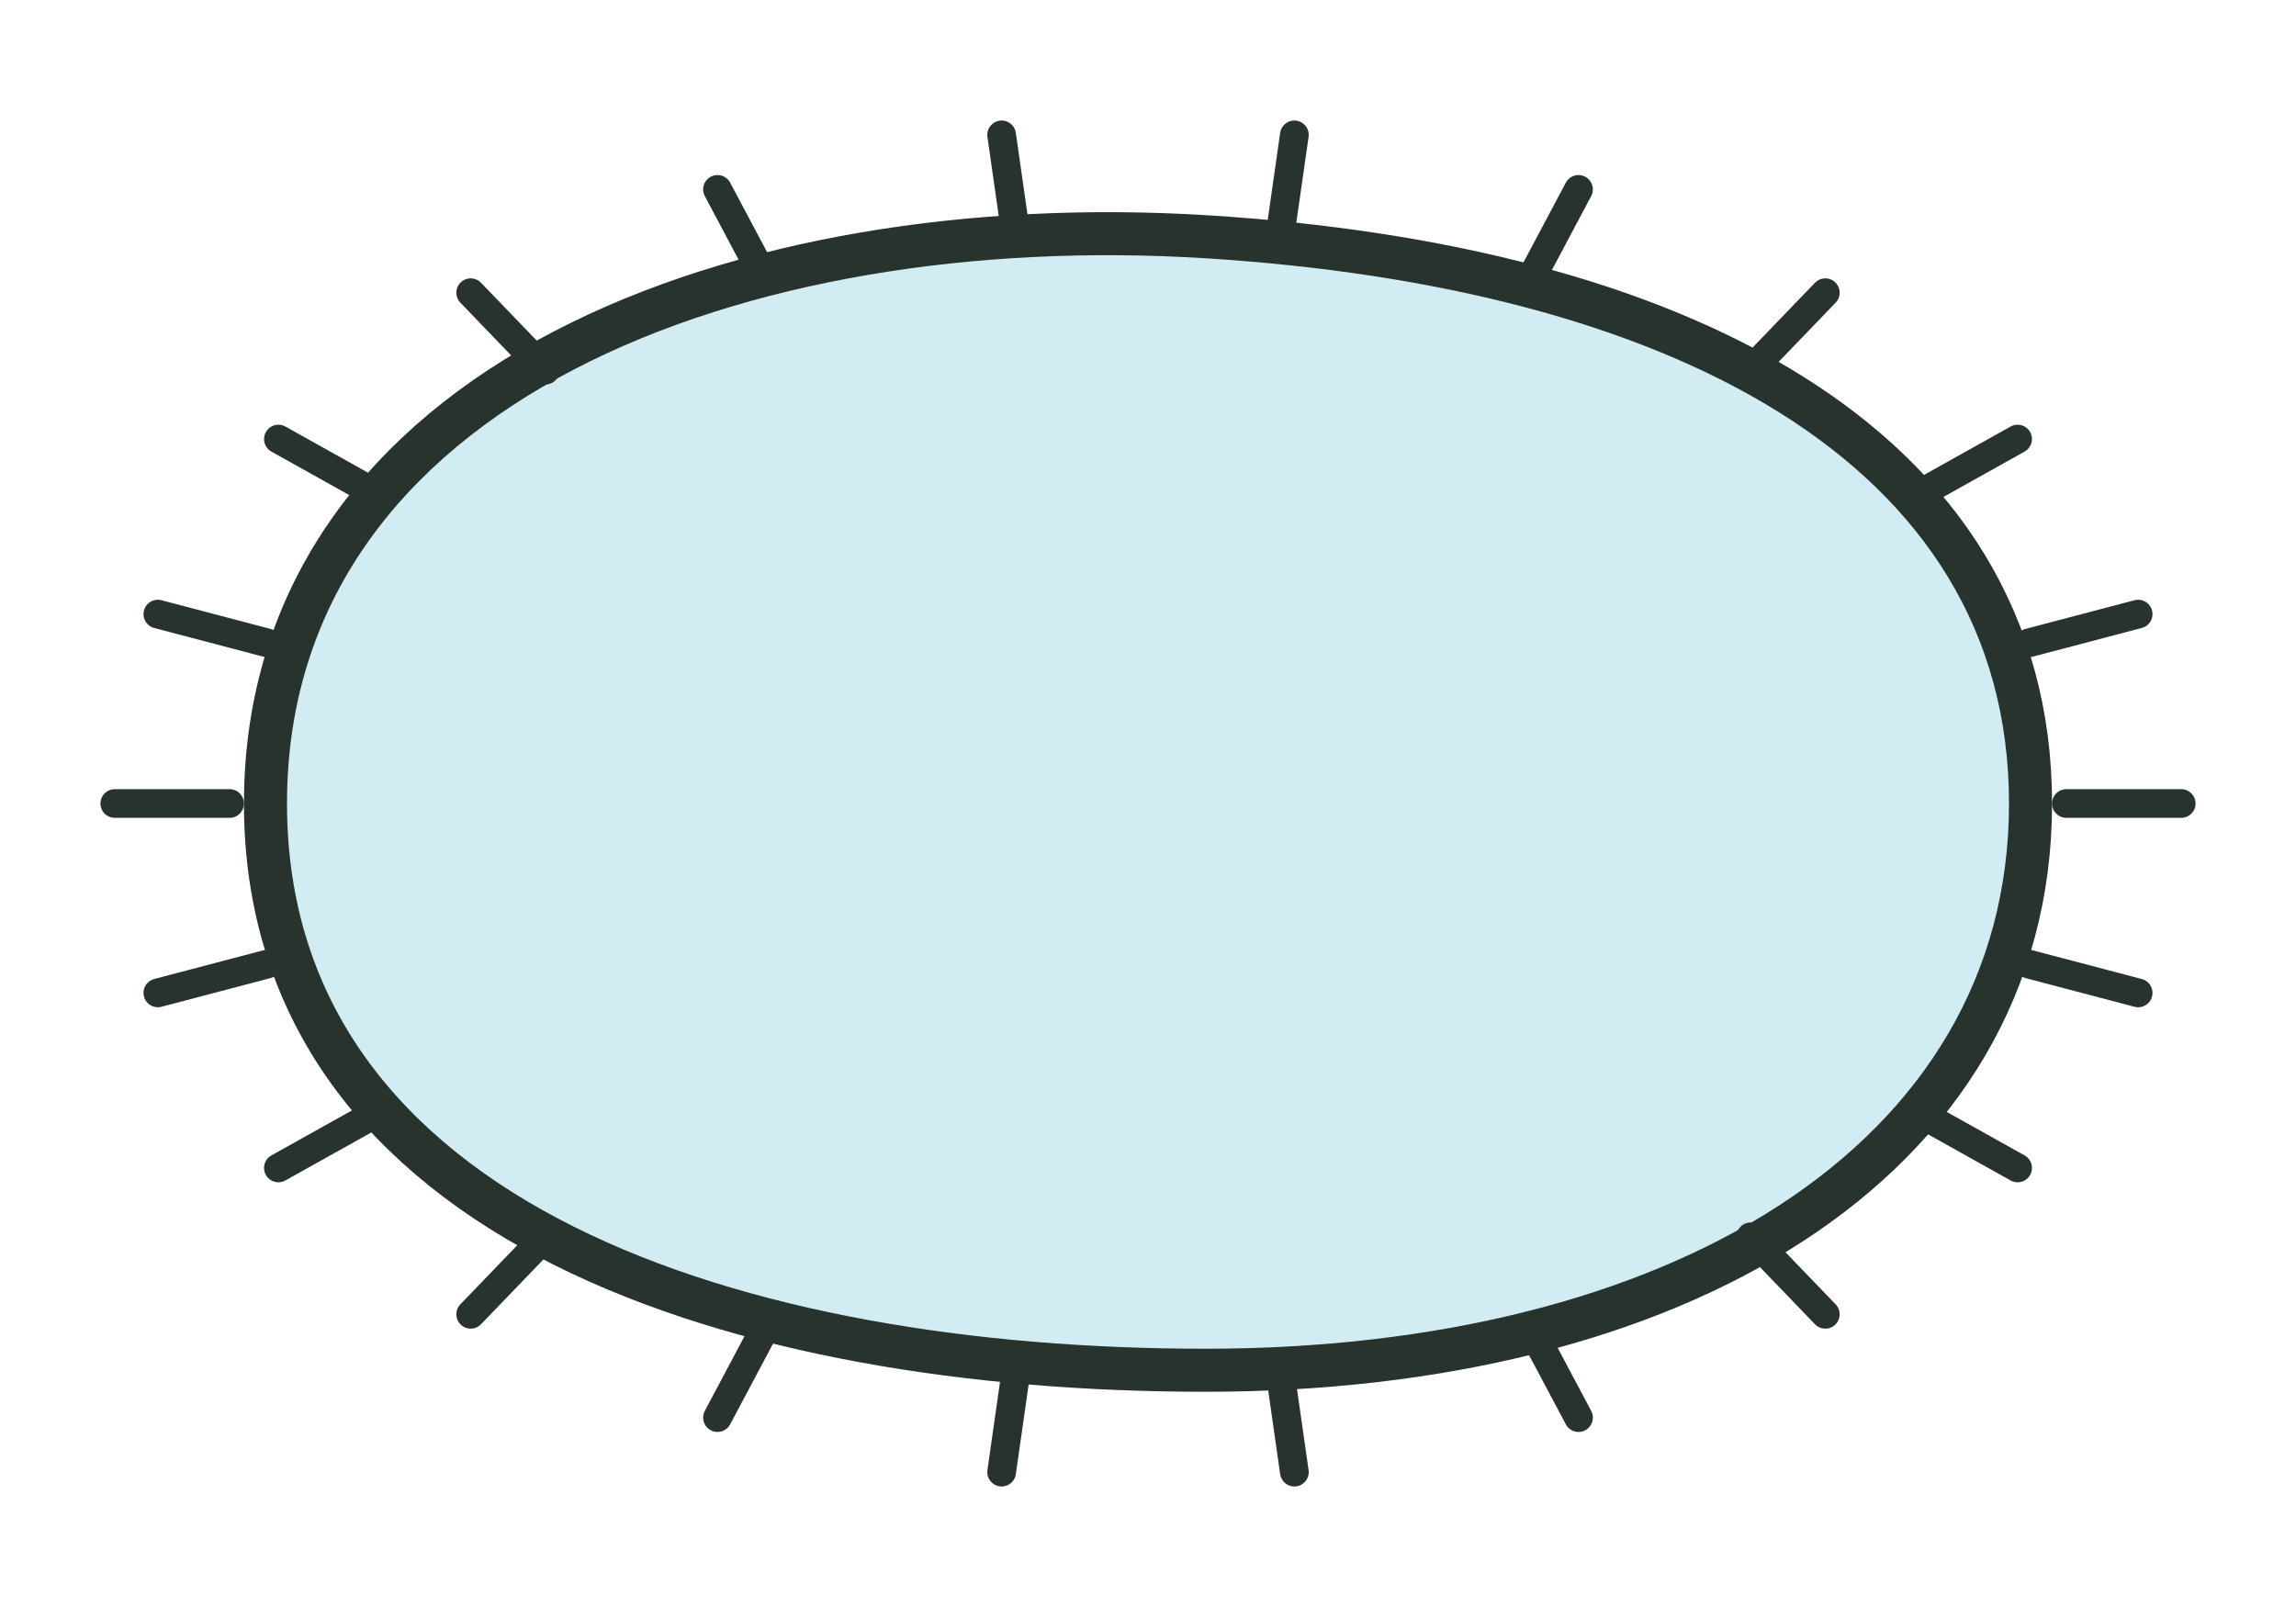
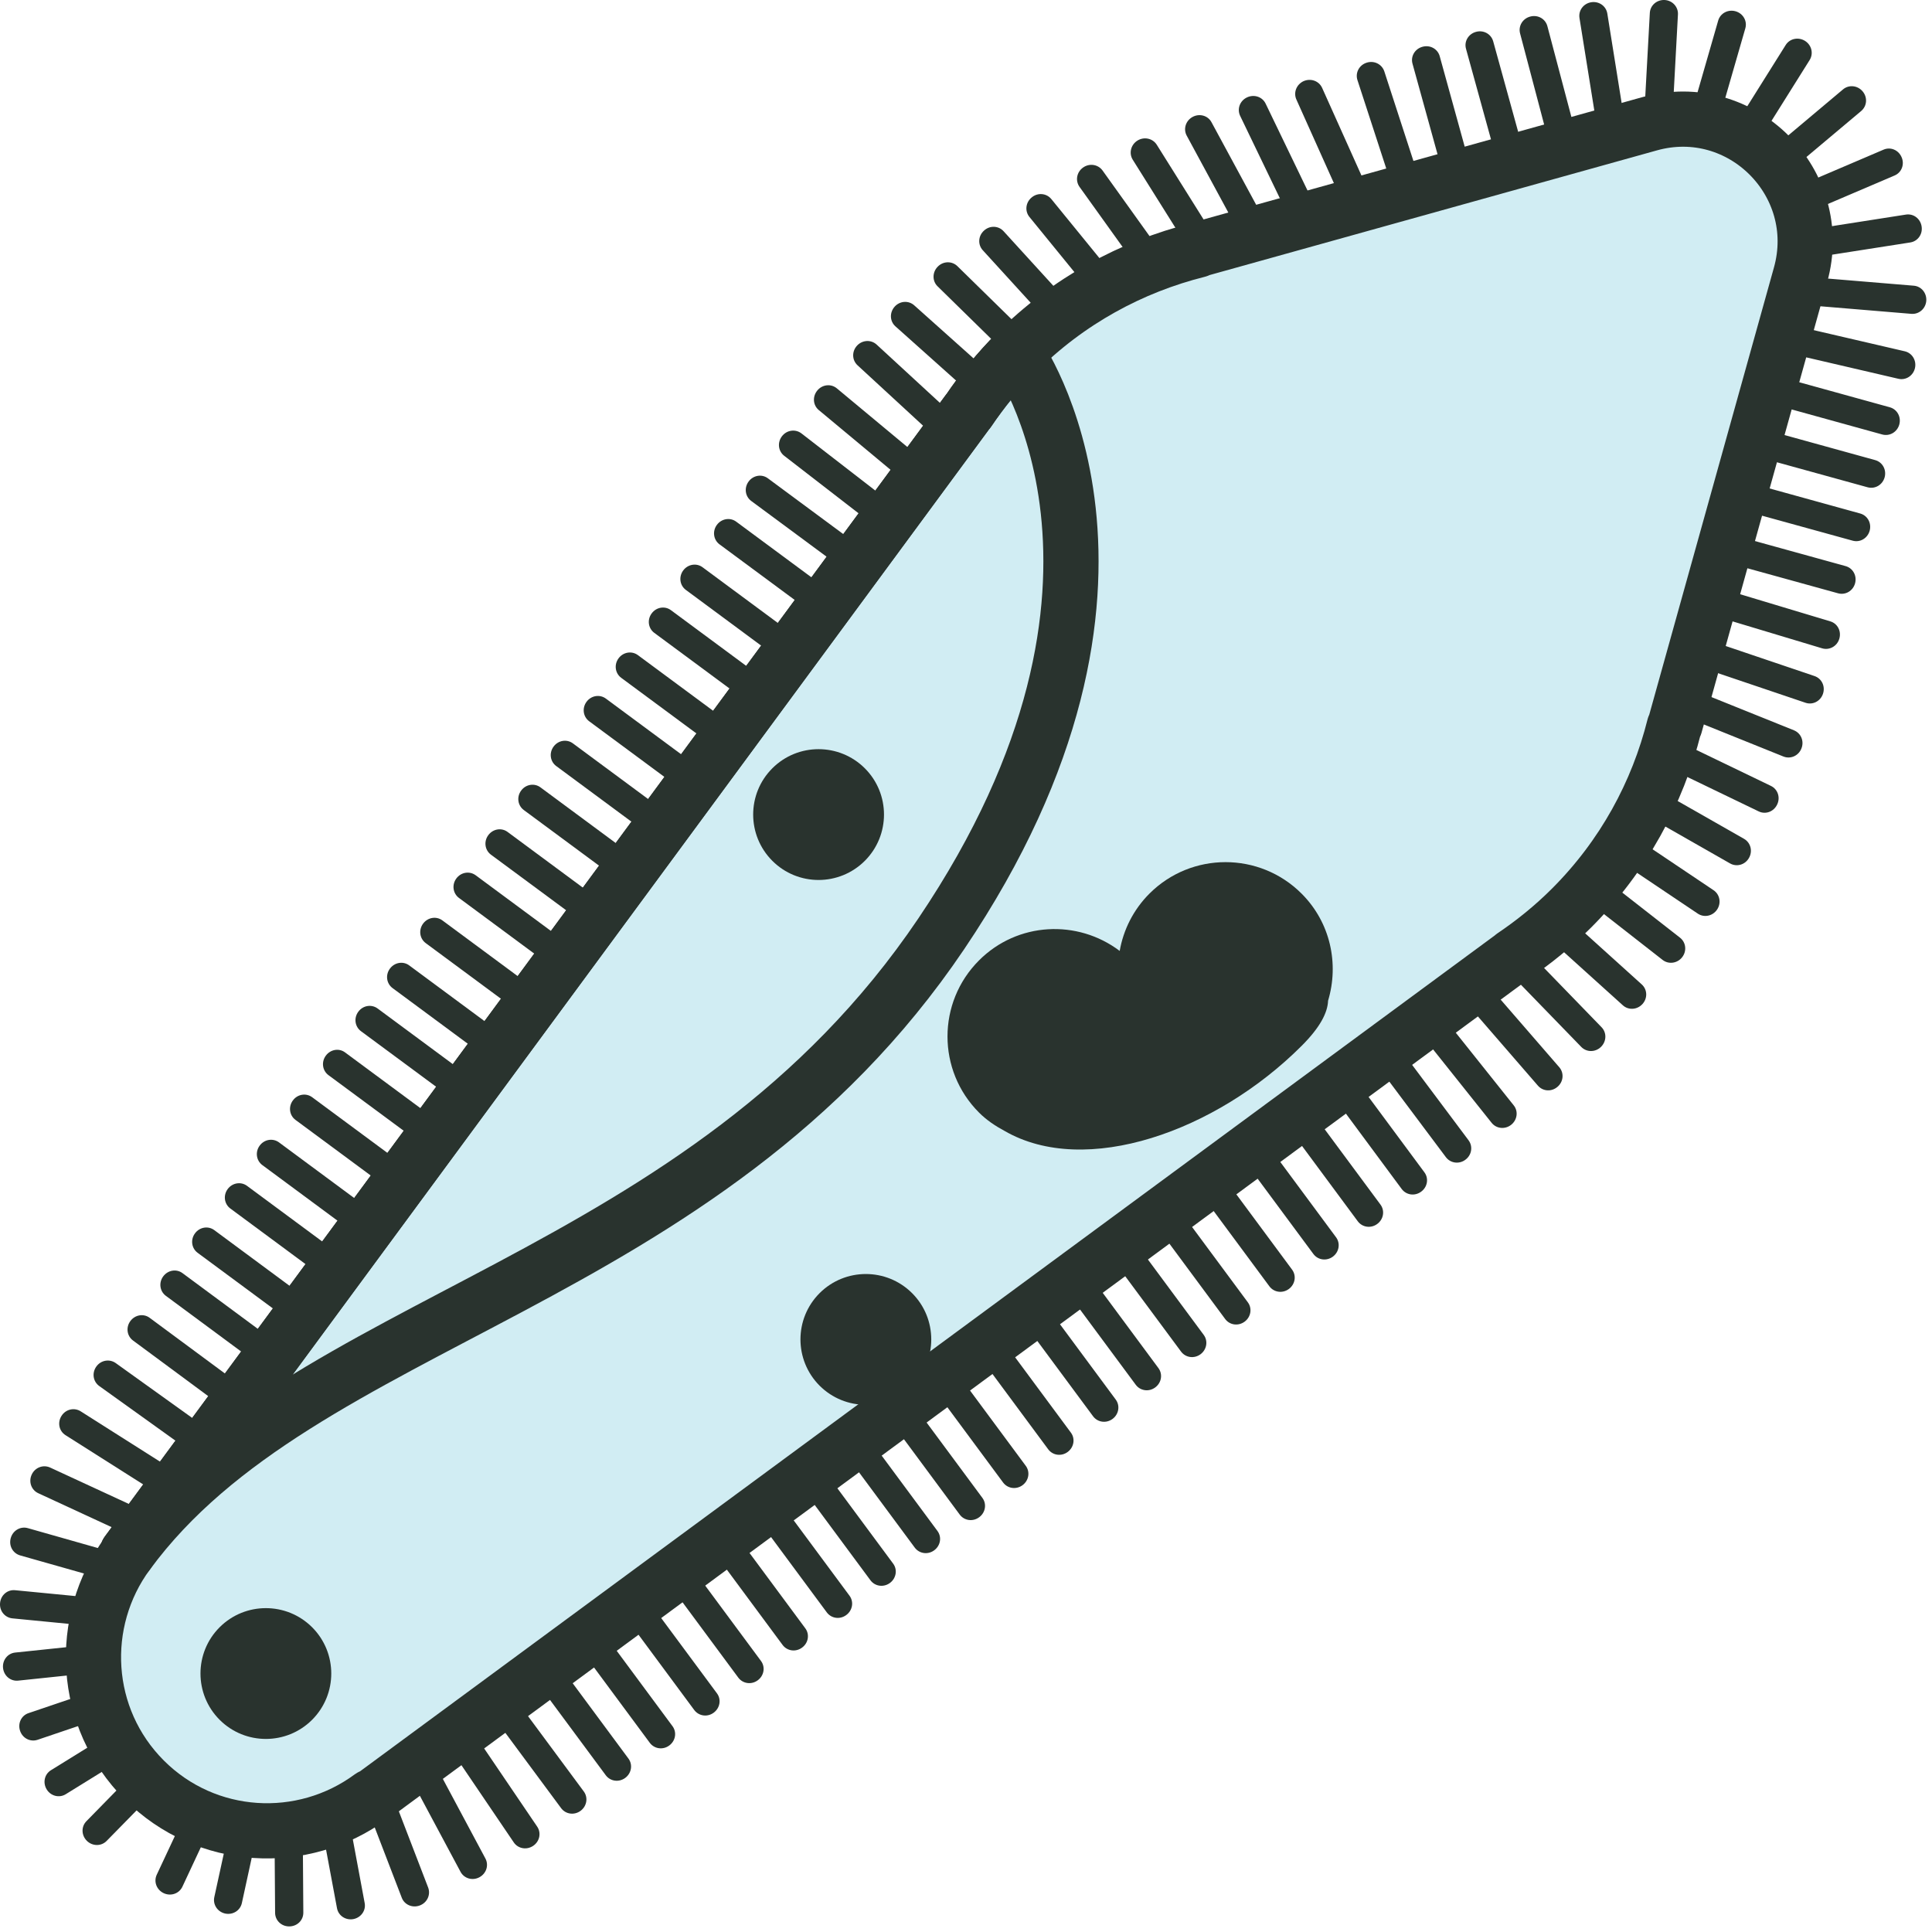
- <svg xmlns="http://www.w3.org/2000/svg" viewBox="0 0 80 56" width="80" height="56">
-   <g fill="none" stroke-linecap="round" stroke-linejoin="round">
-     <path d="M10,28C10,14 26,8 42,9S70,16 70,28 58,47 42,47 10,42 10,28Z" fill="#29332e" stroke="#29332e" stroke-width="3" />
-     <path d="M10,28C10,14 26,8 42,9S70,16 70,28 58,47 42,47 10,42 10,28Z" fill="#d1edf3" />
-     <path d="M72,28L76,28M70.7,33.6L74.5,34.6M66.9,38.8L70.3,40.7M61,43.1L63.6,45.8M53.3,46.2L55,49.4M44.6,47.8L45.1,51.3M35.4,47.8L34.9,51.3M26.7,46.2L25,49.4M19,43.1L16.4,45.8M13.1,38.8L9.7,40.7M9.3,33.6L5.5,34.6M8,28L4,28M9.3,22.4L5.5,21.4M13.1,17.2L9.7,15.3M19,12.9L16.4,10.2M26.7,9.8L25,6.6M35.4,8.2L34.9,4.7M44.6,8.2L45.1,4.7M53.3,9.8L55,6.6M61,12.9L63.6,10.2M66.9,17.2L70.3,15.3M70.7,22.4L74.5,21.4" stroke="#29332e" stroke-width="1" />
+ <svg xmlns="http://www.w3.org/2000/svg" viewBox="0 0 56 56" width="56" height="56">
+   <g fill="none">
+     <path d="M3.091 53.36C2.935 53.519 2.682 53.517 2.519 53.359C2.356 53.197 2.35 52.945 2.506 52.787L4.736 50.509C4.892 50.351 5.154 50.36 5.31 50.511C5.471 50.671 5.478 50.924 5.323 51.084L3.091 53.36Z" fill="#29332e" />
+     <path d="M1.906 52.006C1.718 52.123 1.472 52.06 1.354 51.868C1.235 51.675 1.288 51.427 1.476 51.311L4.176 49.64C4.366 49.524 4.616 49.596 4.73 49.778C4.85 49.972 4.794 50.219 4.607 50.335L1.906 52.006Z" fill="#29332e" />
+     <path d="M1.089 50.429C0.879 50.499 0.654 50.385 0.582 50.169C0.509 49.954 0.617 49.726 0.826 49.656L3.835 48.637C4.046 48.565 4.275 48.691 4.345 48.897C4.418 49.111 4.307 49.34 4.098 49.41L1.089 50.429Z" fill="#29332e" />
+     <path d="M0.528 48.714C0.308 48.738 0.113 48.576 0.088 48.348C0.065 48.122 0.221 47.922 0.442 47.9L3.613 47.568C3.834 47.545 4.029 47.718 4.052 47.934C4.074 48.16 3.92 48.36 3.698 48.382L0.528 48.714Z" fill="#29332e" />
+     <path d="M0.358 46.909C0.137 46.886 -0.02 46.689 0.002 46.462C0.024 46.235 0.217 46.071 0.437 46.093L3.607 46.401C3.828 46.423 3.985 46.633 3.963 46.847C3.941 47.074 3.749 47.238 3.529 47.218L0.358 46.909Z" fill="#29332e" />
+     <path d="M0.583 45.084C0.369 45.022 0.249 44.8 0.312 44.58C0.373 44.362 0.593 44.233 0.807 44.294L3.873 45.165C4.088 45.225 4.204 45.459 4.145 45.666C4.083 45.886 3.864 46.013 3.649 45.953L0.583 45.084Z" fill="#29332e" />
+     <path d="M1.11 43.282C0.907 43.189 0.823 42.949 0.919 42.742C1.014 42.536 1.251 42.445 1.454 42.538L4.348 43.876C4.55 43.969 4.63 44.22 4.539 44.416C4.443 44.624 4.206 44.715 4.004 44.62L1.11 43.282Z" fill="#29332e" />
+     <path d="M1.899 41.599C1.711 41.48 1.66 41.232 1.783 41.04C1.904 40.848 2.151 40.789 2.339 40.908L5.027 42.613C5.215 42.732 5.259 42.989 5.144 43.172C5.022 43.364 4.776 43.423 4.588 43.304L1.899 41.599Z" fill="#29332e" />
+     <path d="M2.877 40.175C2.696 40.045 2.659 39.795 2.792 39.61C2.924 39.425 3.173 39.381 3.355 39.51L5.94 41.364C6.12 41.493 6.151 41.753 6.025 41.928C5.892 42.113 5.643 42.158 5.463 42.029L2.877 40.175Z" fill="#29332e" />
+     <path d="M3.855 38.855C3.678 38.723 3.644 38.473 3.779 38.291C3.914 38.109 4.163 38.066 4.34 38.199L6.892 40.087C7.07 40.218 7.098 40.478 6.97 40.651C6.834 40.834 6.586 40.875 6.407 40.742L3.855 38.855Z" fill="#29332e" />
+     <path d="M4.807 37.56C4.63 37.428 4.596 37.178 4.731 36.996C4.866 36.814 5.115 36.771 5.292 36.904L7.844 38.792C8.022 38.923 8.05 39.183 7.922 39.356C7.786 39.539 7.538 39.58 7.359 39.447L4.807 37.56Z" fill="#29332e" />
+     <path d="M5.728 36.313C5.55 36.181 5.517 35.93 5.652 35.749C5.786 35.566 6.036 35.525 6.213 35.657L8.765 37.545C8.942 37.675 8.97 37.935 8.842 38.109C8.706 38.291 8.458 38.333 8.28 38.199L5.728 36.313Z" fill="#29332e" />
+     <path d="M6.676 35.029C6.499 34.898 6.465 34.647 6.6 34.465C6.735 34.283 6.984 34.242 7.161 34.373L9.713 36.261C9.891 36.392 9.919 36.652 9.791 36.825C9.655 37.008 9.407 37.05 9.228 36.916L6.676 35.029Z" fill="#29332e" />
+     <path d="M7.603 33.77C7.426 33.638 7.393 33.387 7.527 33.206C7.662 33.023 7.911 32.982 8.089 33.114L10.641 35.002C10.818 35.133 10.846 35.393 10.718 35.566C10.582 35.749 10.334 35.79 10.155 35.657L7.603 33.77Z" fill="#29332e" />
+     <path d="M8.565 32.461C8.387 32.329 8.354 32.078 8.489 31.897C8.623 31.714 8.873 31.673 9.05 31.805L11.602 33.693C11.779 33.824 11.807 34.084 11.679 34.257C11.543 34.44 11.295 34.481 11.117 34.347L8.565 32.461Z" fill="#29332e" />
+     <path d="M9.52 31.163C9.343 31.031 9.31 30.78 9.444 30.599C9.579 30.416 9.828 30.373 10.005 30.507L12.557 32.395C12.735 32.525 12.763 32.785 12.635 32.959C12.499 33.141 12.251 33.183 12.072 33.049L9.52 31.163Z" fill="#29332e" />
+     <path d="M10.462 29.889C10.285 29.757 10.251 29.506 10.386 29.325C10.521 29.142 10.769 29.101 10.947 29.233L13.499 31.121C13.677 31.251 13.705 31.511 13.577 31.685C13.441 31.867 13.193 31.909 13.014 31.775L10.462 29.889Z" fill="#29332e" />
+     <path d="M11.378 28.64C11.201 28.508 11.167 28.258 11.302 28.076C11.437 27.894 11.686 27.851 11.863 27.984L14.415 29.872C14.593 30.003 14.621 30.263 14.493 30.436C14.357 30.619 14.109 30.66 13.93 30.527L11.378 28.64Z" fill="#29332e" />
+     <path d="M12.339 27.336C12.162 27.204 12.129 26.954 12.263 26.772C12.398 26.59 12.647 26.547 12.825 26.68L15.377 28.568C15.554 28.699 15.582 28.959 15.454 29.132C15.318 29.315 15.07 29.356 14.891 29.223L12.339 27.336Z" fill="#29332e" />
+     <path d="M13.303 26.027C13.126 25.895 13.093 25.644 13.227 25.463C13.362 25.28 13.611 25.239 13.789 25.371L16.341 27.259C16.518 27.39 16.546 27.65 16.418 27.823C16.282 28.006 16.034 28.047 15.855 27.914L13.303 26.027Z" fill="#29332e" />
+     <path d="M14.229 24.772C14.052 24.64 14.019 24.389 14.153 24.208C14.288 24.025 14.537 23.982 14.715 24.116L17.267 26.004C17.444 26.134 17.472 26.394 17.344 26.568C17.208 26.75 16.96 26.792 16.781 26.658L14.229 24.772Z" fill="#29332e" />
+     <path d="M15.182 23.479C15.005 23.347 14.971 23.096 15.106 22.915C15.241 22.732 15.49 22.691 15.667 22.823L18.219 24.711C18.397 24.841 18.425 25.101 18.297 25.275C18.161 25.457 17.913 25.499 17.734 25.365L15.182 23.479Z" fill="#29332e" />
+     <path d="M16.122 22.204C15.945 22.072 15.911 21.822 16.046 21.64C16.181 21.457 16.429 21.416 16.607 21.548L19.159 23.436C19.337 23.567 19.365 23.827 19.237 24C19.101 24.183 18.853 24.224 18.674 24.091L16.122 22.204Z" fill="#29332e" />
+     <path d="M17.077 20.906C16.9 20.774 16.867 20.523 17.001 20.342C17.136 20.159 17.385 20.118 17.563 20.25L20.115 22.138C20.292 22.269 20.32 22.529 20.192 22.702C20.056 22.885 19.808 22.926 19.629 22.793L17.077 20.906Z" fill="#29332e" />
+     <path d="M18.005 19.646C17.828 19.514 17.795 19.263 17.929 19.082C18.064 18.899 18.313 18.858 18.491 18.99L21.043 20.878C21.22 21.009 21.248 21.269 21.12 21.442C20.984 21.625 20.736 21.666 20.557 21.533L18.005 19.646Z" fill="#29332e" />
+     <path d="M18.965 18.344C18.787 18.212 18.754 17.961 18.889 17.78C19.023 17.597 19.273 17.555 19.45 17.688L22.002 19.576C22.179 19.707 22.207 19.967 22.079 20.14C21.943 20.323 21.695 20.364 21.517 20.231L18.965 18.344Z" fill="#29332e" />
+     <path d="M19.88 17.099C19.702 16.967 19.669 16.717 19.803 16.535C19.938 16.353 20.188 16.311 20.365 16.443L22.917 18.331C23.094 18.462 23.122 18.722 22.994 18.895C22.858 19.078 22.61 19.119 22.431 18.986L19.88 17.099Z" fill="#29332e" />
+     <path d="M20.855 15.778C20.678 15.646 20.645 15.396 20.779 15.214C20.914 15.032 21.163 14.989 21.341 15.122L23.893 17.01C24.07 17.141 24.098 17.401 23.97 17.574C23.834 17.757 23.586 17.798 23.407 17.665L20.855 15.778Z" fill="#29332e" />
+     <path d="M21.775 14.521C21.597 14.389 21.564 14.139 21.699 13.957C21.833 13.775 22.083 13.732 22.26 13.866L24.812 15.754C24.989 15.884 25.017 16.144 24.889 16.317C24.753 16.5 24.505 16.541 24.327 16.408L21.775 14.521Z" fill="#29332e" />
+     <path d="M22.73 13.211C22.556 13.076 22.527 12.826 22.666 12.644C22.804 12.464 23.055 12.428 23.231 12.563L25.747 14.51C25.923 14.646 25.944 14.906 25.814 15.076C25.674 15.256 25.423 15.292 25.248 15.158L22.73 13.211Z" fill="#29332e" />
+     <path d="M23.734 11.887C23.563 11.746 23.545 11.494 23.69 11.319C23.835 11.143 24.087 11.115 24.258 11.258L26.707 13.295C26.878 13.437 26.89 13.699 26.751 13.865C26.605 14.039 26.354 14.067 26.183 13.925L23.734 11.887Z" fill="#29332e" />
+     <path d="M24.857 10.589C24.693 10.438 24.687 10.186 24.841 10.019C24.995 9.853 25.247 9.838 25.411 9.989L27.745 12.139C27.907 12.29 27.905 12.55 27.76 12.709C27.605 12.875 27.353 12.89 27.192 12.741L24.857 10.589Z" fill="#29332e" />
+     <path d="M25.955 9.46C25.789 9.312 25.78 9.06 25.931 8.89C26.081 8.721 26.333 8.702 26.499 8.85L28.868 10.968C29.032 11.114 29.036 11.376 28.892 11.537C28.74 11.705 28.488 11.724 28.324 11.577L25.955 9.46Z" fill="#29332e" />
+     <path d="M27.177 8.3C27.018 8.146 27.021 7.891 27.18 7.73C27.338 7.566 27.593 7.56 27.752 7.716L30.029 9.948C30.188 10.103 30.177 10.364 30.026 10.518C29.868 10.682 29.613 10.688 29.454 10.532L27.177 8.3Z" fill="#29332e" />
+     <path d="M28.486 7.253C28.337 7.089 28.353 6.837 28.521 6.685C28.688 6.53 28.941 6.539 29.089 6.702L31.229 9.049C31.378 9.213 31.354 9.473 31.194 9.617C31.027 9.77 30.774 9.762 30.626 9.599L28.486 7.253Z" fill="#29332e" />
+     <path d="M29.839 6.289C29.698 6.117 29.729 5.864 29.906 5.721C30.081 5.576 30.334 5.599 30.474 5.771L32.489 8.244C32.629 8.415 32.59 8.673 32.422 8.811C32.246 8.955 31.994 8.932 31.853 8.76L29.839 6.289Z" fill="#29332e" />
+     <path d="M31.293 5.42C31.162 5.238 31.207 4.989 31.392 4.857C31.576 4.725 31.827 4.762 31.958 4.942L33.811 7.529C33.939 7.709 33.886 7.964 33.71 8.09C33.525 8.222 33.275 8.185 33.146 8.005L31.293 5.42Z" fill="#29332e" />
+     <path d="M32.834 4.631C32.716 4.443 32.777 4.196 32.969 4.075C33.162 3.955 33.41 4.008 33.529 4.195L35.222 6.896C35.34 7.084 35.269 7.336 35.086 7.451C34.893 7.574 34.646 7.52 34.528 7.332L32.834 4.631Z" fill="#29332e" />
+     <path d="M34.397 3.931C34.293 3.737 34.369 3.497 34.568 3.389C34.768 3.281 35.012 3.349 35.116 3.543L36.627 6.335C36.732 6.53 36.645 6.777 36.456 6.879C36.257 6.986 36.013 6.918 35.908 6.723L34.397 3.931Z" fill="#29332e" />
+     <path d="M35.947 3.36C35.851 3.16 35.937 2.922 36.143 2.824C36.349 2.726 36.589 2.804 36.685 3.004L38.071 5.878C38.167 6.076 38.069 6.32 37.873 6.414C37.669 6.514 37.428 6.434 37.332 6.234L35.947 3.36Z" fill="#29332e" />
+     <path d="M37.576 2.884C37.486 2.682 37.579 2.447 37.785 2.352C37.993 2.26 38.232 2.346 38.323 2.548L39.628 5.455C39.72 5.659 39.615 5.898 39.417 5.987C39.209 6.079 38.972 5.994 38.88 5.791L37.576 2.884Z" fill="#29332e" />
+     <path d="M39.346 2.321C39.278 2.111 39.395 1.886 39.613 1.817C39.827 1.747 40.055 1.858 40.125 2.069L41.107 5.09C41.175 5.299 41.047 5.526 40.842 5.593C40.626 5.663 40.399 5.553 40.33 5.341L39.346 2.321Z" fill="#29332e" />
+     <path d="M40.942 1.846C40.883 1.633 41.011 1.416 41.231 1.356C41.45 1.294 41.673 1.417 41.731 1.63L42.578 4.696C42.637 4.909 42.497 5.13 42.29 5.189C42.07 5.249 41.849 5.128 41.79 4.914L40.942 1.846Z" fill="#29332e" />
+     <path d="M42.493 1.415C42.433 1.201 42.562 0.984 42.781 0.924C42.999 0.862 43.222 0.985 43.281 1.198L44.127 4.263C44.186 4.477 44.047 4.699 43.839 4.757C43.619 4.817 43.398 4.696 43.339 4.482L42.493 1.415Z" fill="#29332e" />
+     <path d="M44.06 0.968C44.004 0.754 44.135 0.537 44.355 0.48C44.575 0.421 44.795 0.544 44.852 0.76L45.666 3.838C45.721 4.052 45.58 4.272 45.371 4.326C45.151 4.385 44.929 4.26 44.873 4.046L44.06 0.968Z" fill="#29332e" />
+     <path d="M45.782 0.522C45.747 0.304 45.898 0.101 46.122 0.065C46.346 0.029 46.554 0.174 46.589 0.393L47.091 3.529C47.127 3.748 46.965 3.952 46.751 3.985C46.529 4.022 46.321 3.877 46.285 3.658L45.782 0.522Z" fill="#29332e" />
+     <path d="M47.821 0.375C47.833 0.154 48.023 -0.01 48.25 0C48.475 0.012 48.648 0.199 48.636 0.419L48.465 3.59C48.453 3.81 48.251 3.976 48.035 3.964C47.81 3.951 47.636 3.766 47.648 3.544L47.821 0.375Z" fill="#29332e" />
+     <path d="M49.803 0.595C49.865 0.383 50.089 0.265 50.307 0.327C50.525 0.39 50.651 0.61 50.589 0.822L49.708 3.878C49.647 4.091 49.412 4.206 49.205 4.146C48.987 4.085 48.861 3.865 48.923 3.651L49.803 0.595Z" fill="#29332e" />
+     <path d="M51.759 1.305C51.876 1.117 52.125 1.065 52.319 1.185C52.511 1.306 52.571 1.552 52.453 1.741L50.76 4.441C50.641 4.63 50.384 4.676 50.201 4.561C50.008 4.44 49.947 4.194 50.065 4.006L51.759 1.305Z" fill="#29332e" />
+     <path d="M53.421 2.591C53.59 2.448 53.844 2.475 53.989 2.648C54.137 2.823 54.117 3.073 53.948 3.217L51.51 5.265C51.341 5.408 51.081 5.373 50.942 5.208C50.797 5.035 50.814 4.781 50.984 4.639L53.421 2.591Z" fill="#29332e" />
+     <path d="M54.595 4.338C54.798 4.25 55.03 4.347 55.119 4.557C55.21 4.765 55.119 5.002 54.915 5.087L51.997 6.334C51.794 6.422 51.557 6.314 51.473 6.117C51.383 5.907 51.473 5.671 51.677 5.585L54.595 4.338Z" fill="#29332e" />
+     <path d="M55.243 6.22C55.462 6.185 55.664 6.337 55.699 6.563C55.735 6.788 55.588 6.995 55.368 7.028L52.222 7.52C52.003 7.556 51.799 7.391 51.766 7.179C51.73 6.952 51.876 6.745 52.096 6.712L55.243 6.22Z" fill="#29332e" />
+     <path d="M55.471 8.281C55.691 8.298 55.852 8.495 55.834 8.722C55.815 8.947 55.624 9.114 55.403 9.097L52.233 8.833C52.013 8.814 51.854 8.607 51.87 8.391C51.89 8.166 52.081 7.999 52.302 8.018L55.471 8.281Z" fill="#29332e" />
+     <path d="M55.21 10.182C55.426 10.232 55.557 10.45 55.506 10.671C55.454 10.892 55.241 11.03 55.025 10.979L51.924 10.258C51.708 10.208 51.58 9.979 51.629 9.77C51.68 9.547 51.893 9.411 52.109 9.462L55.21 10.182Z" fill="#29332e" />
+     <path d="M54.777 11.805C54.991 11.864 55.112 12.085 55.052 12.305C54.991 12.524 54.773 12.652 54.559 12.594L51.492 11.746C51.277 11.686 51.16 11.454 51.217 11.245C51.277 11.027 51.496 10.898 51.709 10.957L54.777 11.805Z" fill="#29332e" />
+     <path d="M54.352 13.336C54.566 13.395 54.687 13.616 54.627 13.836C54.566 14.055 54.348 14.183 54.133 14.124L51.067 13.278C50.852 13.218 50.735 12.986 50.792 12.776C50.852 12.559 51.071 12.43 51.284 12.488L54.352 13.336Z" fill="#29332e" />
+     <path d="M53.919 14.884C54.132 14.943 54.253 15.164 54.193 15.384C54.132 15.603 53.915 15.731 53.701 15.672L50.633 14.826C50.419 14.766 50.301 14.534 50.359 14.324C50.419 14.107 50.637 13.978 50.851 14.036L53.919 14.884Z" fill="#29332e" />
+     <path d="M53.496 16.409C53.709 16.468 53.83 16.689 53.77 16.909C53.709 17.128 53.492 17.256 53.277 17.197L50.21 16.35C49.996 16.29 49.878 16.058 49.936 15.849C49.996 15.632 50.214 15.502 50.428 15.561L53.496 16.409Z" fill="#29332e" />
+     <path d="M53.051 18.01C53.263 18.072 53.379 18.296 53.313 18.516C53.248 18.732 53.027 18.855 52.815 18.792L49.771 17.876C49.559 17.812 49.447 17.578 49.508 17.37C49.573 17.152 49.795 17.031 50.007 17.094L53.051 18.01Z" fill="#29332e" />
+     <path d="M52.595 19.596C52.806 19.668 52.912 19.895 52.84 20.11C52.768 20.325 52.543 20.441 52.334 20.37L49.323 19.352C49.114 19.281 49.008 19.041 49.079 18.838C49.151 18.622 49.375 18.506 49.584 18.577L52.595 19.596Z" fill="#29332e" />
+     <path d="M51.998 21.168C52.205 21.252 52.301 21.486 52.214 21.698C52.13 21.908 51.898 22.011 51.691 21.927L48.739 20.738C48.533 20.655 48.443 20.41 48.523 20.208C48.609 19.999 48.841 19.895 49.046 19.979L51.998 21.168Z" fill="#29332e" />
+     <path d="M51.331 22.78C51.531 22.876 51.611 23.117 51.511 23.321C51.412 23.528 51.175 23.616 50.975 23.518L48.103 22.133C47.902 22.037 47.828 21.786 47.922 21.59C48.02 21.386 48.258 21.298 48.458 21.394L51.331 22.78Z" fill="#29332e" />
+     <path d="M50.552 24.314C50.745 24.425 50.808 24.671 50.695 24.868C50.583 25.067 50.339 25.137 50.145 25.026L47.376 23.447C47.184 23.338 47.125 23.081 47.233 22.893C47.347 22.697 47.589 22.627 47.781 22.735L50.552 24.314Z" fill="#29332e" />
+     <path d="M49.668 25.803C49.852 25.927 49.897 26.176 49.771 26.364C49.644 26.553 49.396 26.605 49.213 26.483L46.569 24.708C46.384 24.585 46.347 24.327 46.467 24.147C46.592 23.957 46.841 23.905 47.024 24.028L49.668 25.803Z" fill="#29332e" />
+     <path d="M48.697 27.18C48.87 27.316 48.898 27.567 48.758 27.746C48.618 27.925 48.366 27.959 48.193 27.825L45.686 25.866C45.511 25.73 45.491 25.469 45.625 25.299C45.765 25.121 46.014 25.086 46.19 25.222L48.697 27.18Z" fill="#29332e" />
+     <path d="M47.586 28.533C47.752 28.682 47.76 28.934 47.608 29.102C47.456 29.27 47.204 29.288 47.04 29.14L44.682 27.012C44.517 26.862 44.517 26.601 44.661 26.441C44.813 26.273 45.065 26.257 45.229 26.405L47.586 28.533Z" fill="#29332e" />
+     <path d="M46.421 29.774C46.576 29.933 46.568 30.186 46.404 30.346C46.241 30.504 45.988 30.505 45.833 30.345L43.613 28.057C43.458 27.897 43.474 27.636 43.63 27.485C43.793 27.328 44.046 27.326 44.202 27.486L46.421 29.774Z" fill="#29332e" />
+     <path d="M45.196 30.934C45.34 31.101 45.319 31.352 45.147 31.5C44.976 31.651 44.723 31.637 44.577 31.468L42.495 29.066C42.349 28.899 42.38 28.638 42.544 28.498C42.716 28.35 42.967 28.362 43.113 28.531L45.196 30.934Z" fill="#29332e" />
+     <path d="M43.875 32.038C44.014 32.21 43.98 32.46 43.803 32.602C43.626 32.743 43.374 32.719 43.236 32.546L41.256 30.063C41.119 29.89 41.159 29.632 41.328 29.498C41.506 29.356 41.758 29.382 41.894 29.554L43.875 32.038Z" fill="#29332e" />
+     <path d="M42.565 33.049C42.699 33.227 42.66 33.479 42.476 33.615C42.295 33.752 42.043 33.719 41.909 33.54L39.999 30.989C39.865 30.811 39.915 30.555 40.088 30.424C40.269 30.288 40.521 30.32 40.655 30.497L42.565 33.049Z" fill="#29332e" />
+     <path d="M41.287 33.98C41.419 34.157 41.376 34.407 41.193 34.541C41.012 34.676 40.763 34.643 40.629 34.464L38.741 31.913C38.611 31.736 38.66 31.479 38.833 31.351C39.016 31.216 39.267 31.249 39.397 31.428L41.287 33.98Z" fill="#29332e" />
+     <path d="M40.014 34.916C40.145 35.093 40.103 35.343 39.92 35.477C39.739 35.612 39.489 35.578 39.356 35.4L37.468 32.849C37.337 32.672 37.387 32.414 37.56 32.286C37.743 32.152 37.993 32.185 38.124 32.364L40.014 34.916Z" fill="#29332e" />
+     <path d="M38.726 35.863C38.858 36.041 38.815 36.29 38.633 36.425C38.451 36.559 38.202 36.526 38.069 36.347L36.181 33.797C36.05 33.619 36.099 33.362 36.273 33.234C36.455 33.099 36.706 33.133 36.837 33.311L38.726 35.863Z" fill="#29332e" />
+     <path d="M37.451 36.8C37.583 36.978 37.541 37.227 37.358 37.362C37.177 37.496 36.927 37.463 36.794 37.285L34.906 34.734C34.775 34.556 34.825 34.299 34.998 34.171C35.181 34.036 35.431 34.07 35.562 34.248L37.451 36.8Z" fill="#29332e" />
+     <path d="M36.169 37.748C36.301 37.925 36.258 38.175 36.076 38.309C35.894 38.444 35.645 38.411 35.512 38.232L33.624 35.681C33.493 35.504 33.542 35.247 33.716 35.119C33.898 34.984 34.149 35.017 34.28 35.196L36.169 37.748Z" fill="#29332e" />
+     <path d="M34.89 38.692C35.022 38.87 34.979 39.119 34.797 39.254C34.615 39.388 34.366 39.355 34.233 39.176L32.344 36.626C32.214 36.448 32.263 36.191 32.437 36.063C32.619 35.928 32.87 35.962 33.001 36.14L34.89 38.692Z" fill="#29332e" />
+     <path d="M33.577 39.654C33.709 39.832 33.667 40.081 33.484 40.216C33.303 40.35 33.053 40.317 32.92 40.138L31.032 37.588C30.901 37.41 30.951 37.153 31.124 37.025C31.307 36.89 31.557 36.924 31.688 37.102L33.577 39.654Z" fill="#29332e" />
+     <path d="M32.34 40.567C32.472 40.745 32.429 40.994 32.247 41.129C32.065 41.263 31.816 41.23 31.683 41.051L29.795 38.501C29.664 38.323 29.713 38.066 29.887 37.938C30.069 37.803 30.32 37.837 30.451 38.015L32.34 40.567Z" fill="#29332e" />
+     <path d="M31.04 41.525C31.172 41.702 31.129 41.951 30.947 42.086C30.765 42.221 30.516 42.187 30.383 42.009L28.495 39.458C28.364 39.281 28.413 39.023 28.587 38.895C28.769 38.761 29.02 38.794 29.151 38.973L31.04 41.525Z" fill="#29332e" />
+     <path d="M29.732 42.487C29.864 42.665 29.821 42.914 29.639 43.049C29.457 43.183 29.208 43.15 29.075 42.971L27.187 40.421C27.056 40.243 27.105 39.986 27.279 39.858C27.461 39.723 27.712 39.757 27.843 39.935L29.732 42.487Z" fill="#29332e" />
+     <path d="M28.475 43.417C28.607 43.594 28.564 43.844 28.382 43.978C28.201 44.113 27.951 44.08 27.818 43.901L25.93 41.35C25.799 41.173 25.849 40.916 26.022 40.788C26.204 40.653 26.455 40.686 26.586 40.865L28.475 43.417Z" fill="#29332e" />
+     <path d="M27.172 44.375C27.304 44.552 27.262 44.801 27.079 44.936C26.898 45.071 26.648 45.037 26.515 44.859L24.627 42.308C24.496 42.131 24.546 41.873 24.719 41.745C24.902 41.611 25.152 41.644 25.283 41.823L27.172 44.375Z" fill="#29332e" />
+     <path d="M25.888 45.322C26.02 45.499 25.977 45.748 25.795 45.883C25.613 46.017 25.364 45.984 25.231 45.806L23.343 43.255C23.212 43.078 23.261 42.82 23.435 42.692C23.617 42.557 23.868 42.591 23.999 42.77L25.888 45.322Z" fill="#29332e" />
+     <path d="M24.623 46.252C24.755 46.429 24.712 46.679 24.529 46.813C24.348 46.948 24.099 46.915 23.965 46.736L22.077 44.185C21.947 44.008 21.996 43.751 22.169 43.623C22.352 43.488 22.603 43.521 22.733 43.7L24.623 46.252Z" fill="#29332e" />
+     <path d="M23.341 47.196C23.474 47.373 23.431 47.623 23.248 47.757C23.067 47.892 22.817 47.858 22.684 47.68L20.796 45.129C20.666 44.952 20.715 44.694 20.888 44.566C21.071 44.432 21.322 44.465 21.452 44.644L23.341 47.196Z" fill="#29332e" />
+     <path d="M22.057 48.143C22.189 48.32 22.147 48.569 21.964 48.704C21.783 48.839 21.533 48.805 21.4 48.627L19.512 46.076C19.381 45.899 19.431 45.641 19.604 45.513C19.787 45.379 20.037 45.412 20.168 45.591L22.057 48.143Z" fill="#29332e" />
+     <path d="M20.781 49.082C20.913 49.259 20.87 49.508 20.687 49.643C20.506 49.778 20.257 49.744 20.123 49.566L18.235 47.015C18.105 46.838 18.154 46.58 18.327 46.452C18.51 46.318 18.761 46.351 18.891 46.53L20.781 49.082Z" fill="#29332e" />
+     <path d="M19.492 50.033C19.624 50.21 19.582 50.459 19.399 50.594C19.218 50.729 18.968 50.695 18.835 50.517L16.947 47.966C16.816 47.789 16.866 47.531 17.039 47.403C17.222 47.269 17.472 47.302 17.603 47.481L19.492 50.033Z" fill="#29332e" />
+     <path d="M18.215 50.972C18.347 51.15 18.304 51.399 18.122 51.534C17.94 51.668 17.691 51.635 17.558 51.456L15.67 48.906C15.539 48.728 15.588 48.471 15.762 48.343C15.944 48.208 16.195 48.242 16.326 48.42L18.215 50.972Z" fill="#29332e" />
+     <path d="M16.921 51.926C17.053 52.104 17.01 52.353 16.828 52.488C16.646 52.622 16.397 52.589 16.264 52.41L14.376 49.86C14.245 49.682 14.294 49.425 14.468 49.297C14.65 49.162 14.901 49.196 15.032 49.374L16.921 51.926Z" fill="#29332e" />
+     <path d="M15.569 52.943C15.695 53.127 15.643 53.375 15.455 53.502C15.267 53.63 15.017 53.587 14.892 53.403L13.107 50.77C12.984 50.587 13.044 50.334 13.223 50.213C13.411 50.085 13.66 50.129 13.785 50.313L15.569 52.943Z" fill="#29332e" />
+     <path d="M14.07 53.87C14.174 54.065 14.096 54.306 13.896 54.413C13.696 54.521 13.452 54.45 13.348 54.254L11.848 51.45C11.744 51.257 11.832 51.01 12.022 50.909C12.223 50.802 12.466 50.87 12.571 51.066L14.07 53.87Z" fill="#29332e" />
+     <path d="M12.41 54.711C12.489 54.918 12.382 55.15 12.17 55.23C11.958 55.312 11.723 55.212 11.645 55.006L10.501 52.03C10.421 51.823 10.537 51.588 10.739 51.511C10.951 51.43 11.185 51.528 11.266 51.735L12.41 54.711Z" fill="#29332e" />
+     <path d="M10.57 55.159C10.612 55.376 10.465 55.583 10.242 55.626C10.018 55.667 9.808 55.527 9.768 55.31L9.184 52.184C9.142 51.967 9.301 51.759 9.513 51.72C9.736 51.678 9.946 51.818 9.988 52.035L10.57 55.159Z" fill="#29332e" />
+     <path d="M8.792 55.438C8.794 55.66 8.614 55.837 8.384 55.838C8.158 55.84 7.975 55.665 7.974 55.444L7.951 52.262C7.95 52.041 8.14 51.864 8.356 51.861C8.586 51.861 8.767 52.034 8.77 52.257L8.792 55.438Z" fill="#29332e" />
+     <path d="M7.01 55.164C6.962 55.379 6.748 55.512 6.526 55.465C6.305 55.416 6.165 55.206 6.212 54.989L6.888 51.889C6.934 51.672 7.161 51.543 7.372 51.588C7.592 51.636 7.73 51.846 7.685 52.063L7.01 55.164Z" fill="#29332e" />
+     <path d="M5.286 54.689C5.191 54.889 4.951 54.97 4.746 54.875C4.539 54.778 4.45 54.542 4.543 54.341L5.894 51.457C5.988 51.255 6.238 51.178 6.434 51.27C6.639 51.366 6.728 51.602 6.635 51.803L5.286 54.689Z" fill="#29332e" />
+     <path d="M29.455 10.226C28.927 10.754 28.467 11.323 28.065 11.919L28.057 11.924L3.686 45.007L3.699 45.022C2.239 47.004 2.389 49.8 4.183 51.595C5.977 53.388 8.773 53.538 10.755 52.076L10.769 52.091L43.853 27.72L43.858 27.712C44.454 27.31 45.023 26.85 45.551 26.322C47.061 24.812 48.045 22.983 48.529 21.054L48.549 21.024L52.19 7.966C52.933 5.299 50.478 2.844 47.813 3.588L34.753 7.228L34.723 7.248C32.794 7.732 30.965 8.716 29.455 10.226Z" fill="#d1edf3" stroke="#29332e" stroke-width="1.6" stroke-miterlimit="10" stroke-linecap="round" stroke-linejoin="round" />
+     <path d="M28.057 11.924L3.686 45.007L3.7 45.022C8.76 38.12 20.364 37.322 27.282 27.068C34.2 16.814 29.456 10.226 29.456 10.226C28.928 10.754 28.468 11.323 28.065 11.919L28.057 11.924Z" stroke="#29332e" stroke-width="1.6" stroke-miterlimit="10" stroke-linecap="round" stroke-linejoin="round" />
+     <path d="M6.366 47.167C7.106 46.428 8.306 46.428 9.047 47.167C9.787 47.907 9.787 49.108 9.047 49.849C8.306 50.589 7.106 50.589 6.366 49.849C5.626 49.108 5.626 47.907 6.366 47.167Z" fill="#29332e" />
+     <path d="M22.386 22.27C23.126 21.53 24.326 21.53 25.068 22.27C25.808 23.01 25.808 24.21 25.068 24.951C24.326 25.692 23.126 25.692 22.386 24.951C21.646 24.21 21.646 23.01 22.386 22.27Z" fill="#29332e" />
+     <path d="M23.756 37.483C24.497 36.743 25.697 36.743 26.438 37.483C27.178 38.223 27.178 39.423 26.438 40.164C25.697 40.904 24.497 40.904 23.756 40.164C23.017 39.423 23.017 38.223 23.756 37.483Z" fill="#29332e" />
+     <path d="M28.378 27.837C27.159 29.055 27.159 31.03 28.378 32.249C28.599 32.47 28.851 32.637 29.114 32.778C31.458 34.139 35.246 32.798 37.728 30.315C38.263 29.781 38.482 29.353 38.495 29.006C38.815 27.941 38.568 26.743 37.728 25.903C36.51 24.685 34.534 24.685 33.316 25.903C32.847 26.373 32.562 26.955 32.455 27.563C31.232 26.639 29.492 26.722 28.378 27.837Z" fill="#29332e" />
  </g>
</svg>
